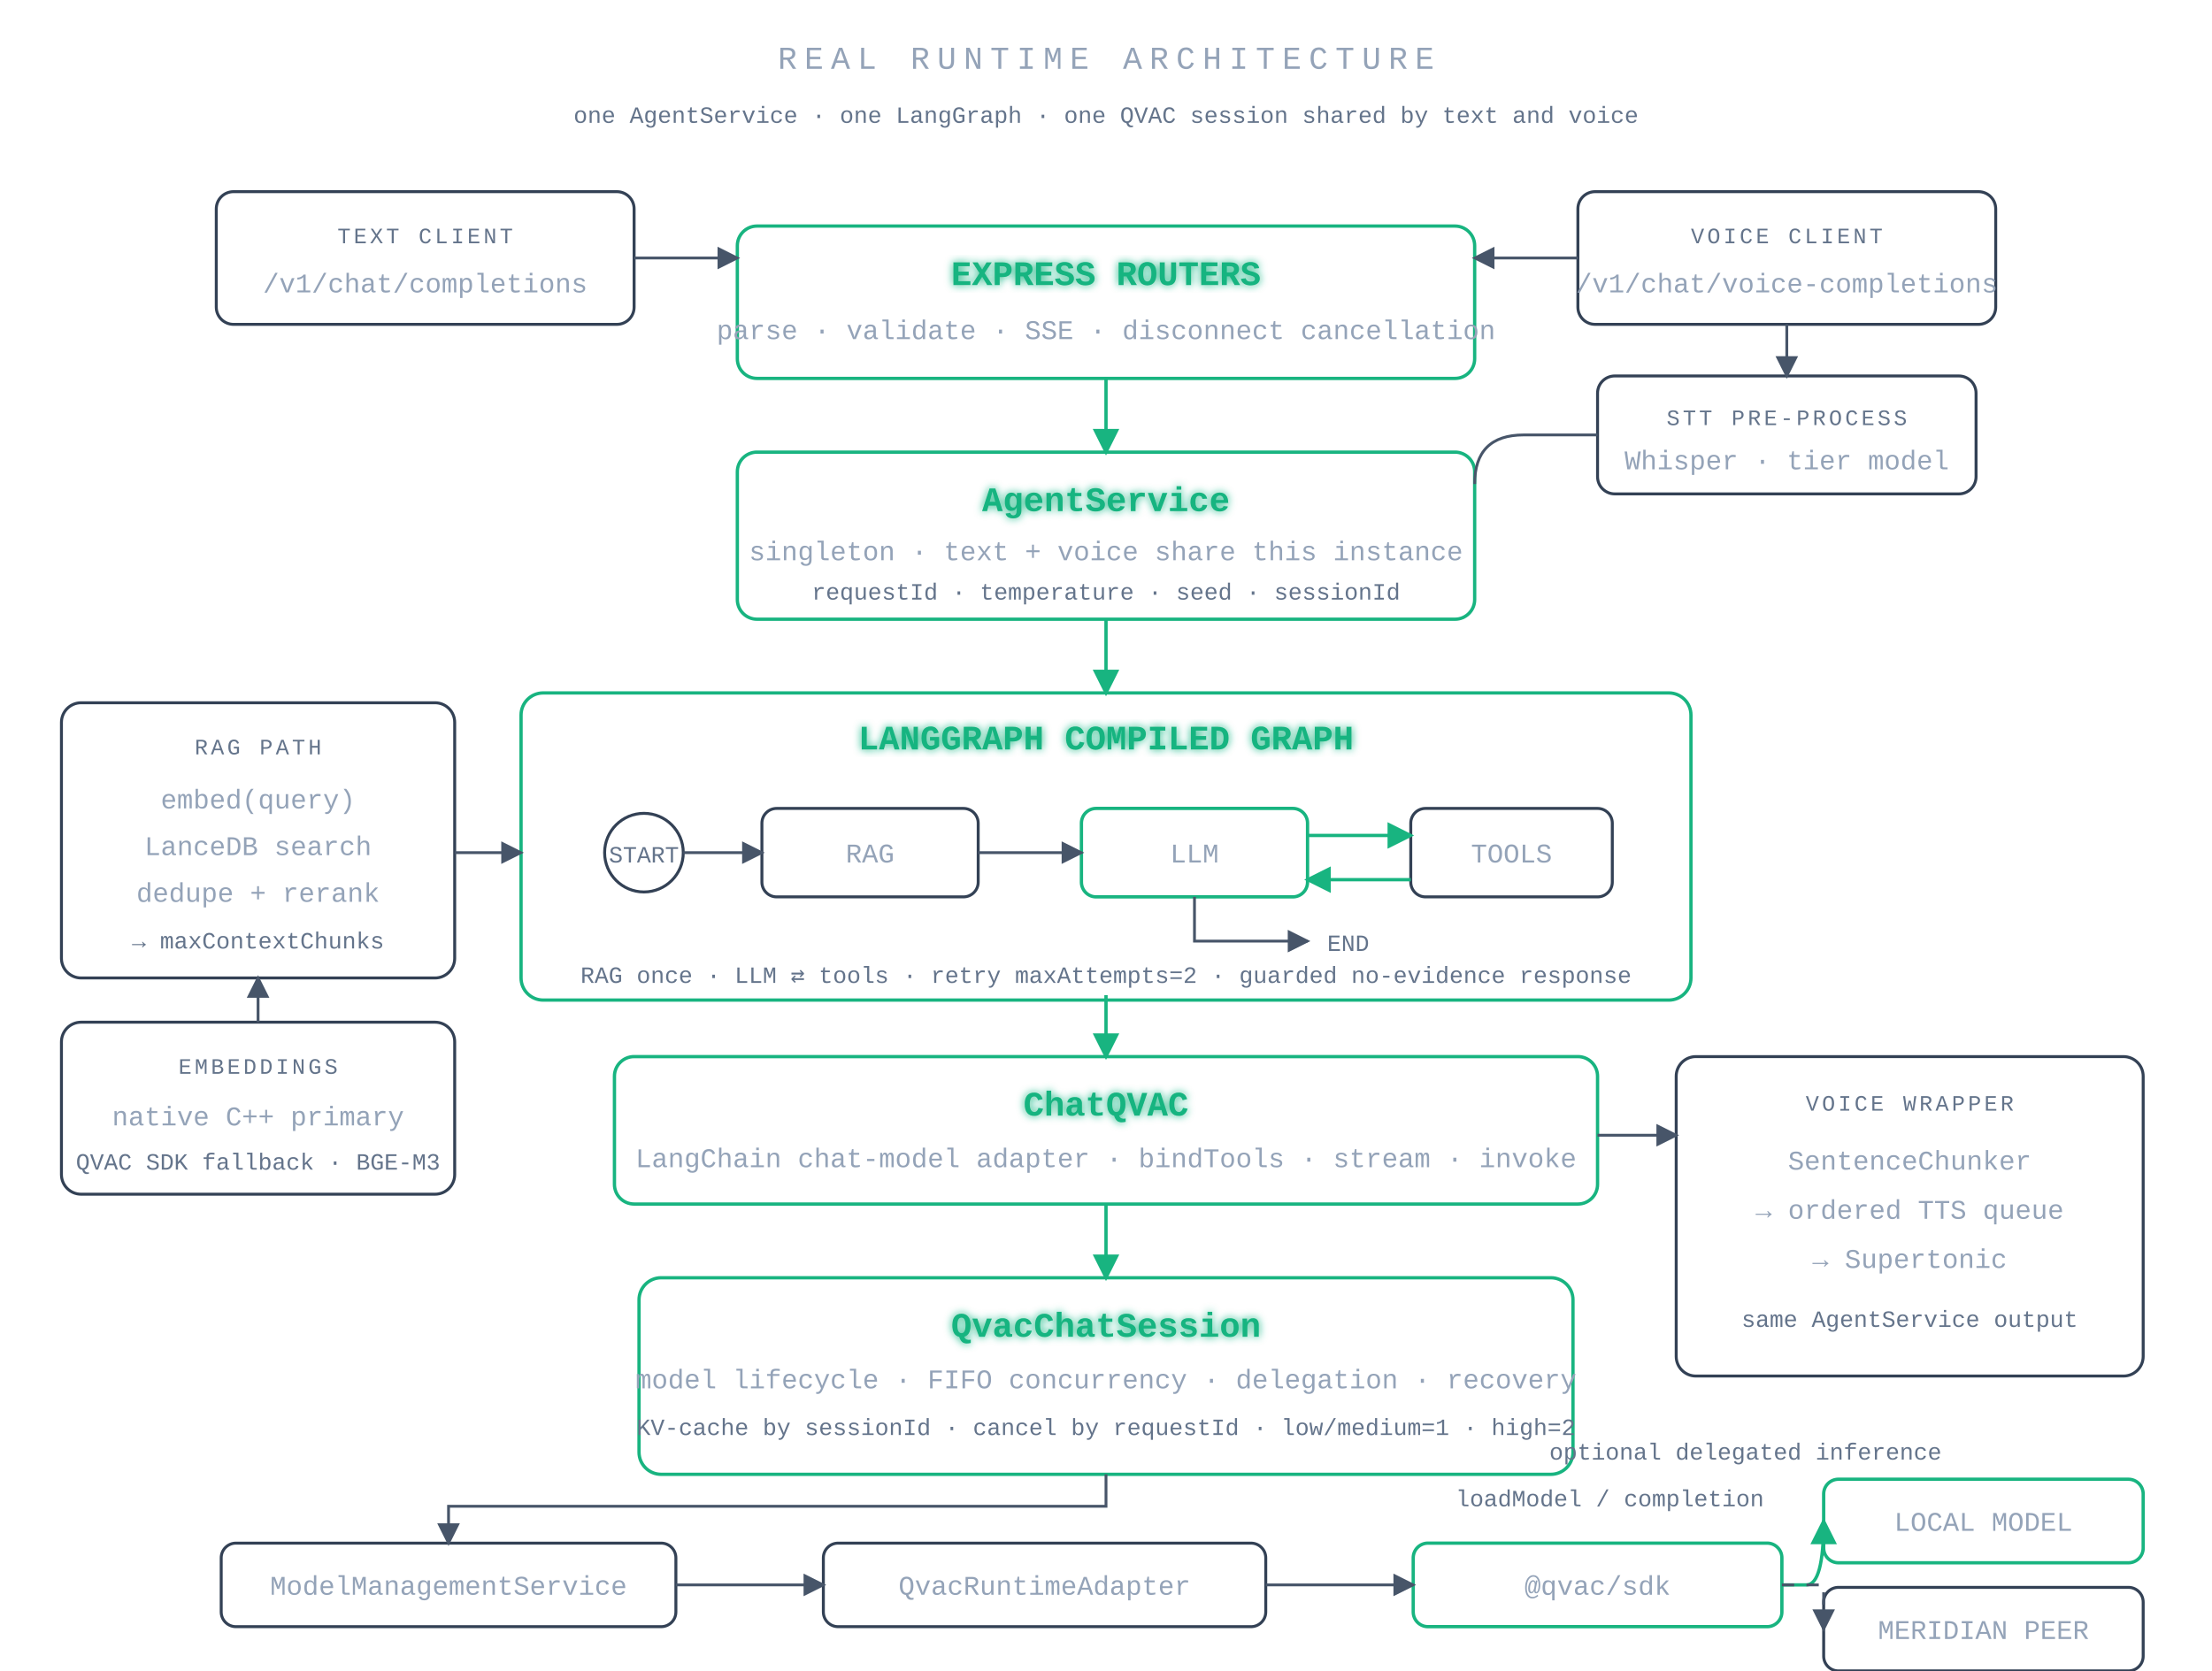
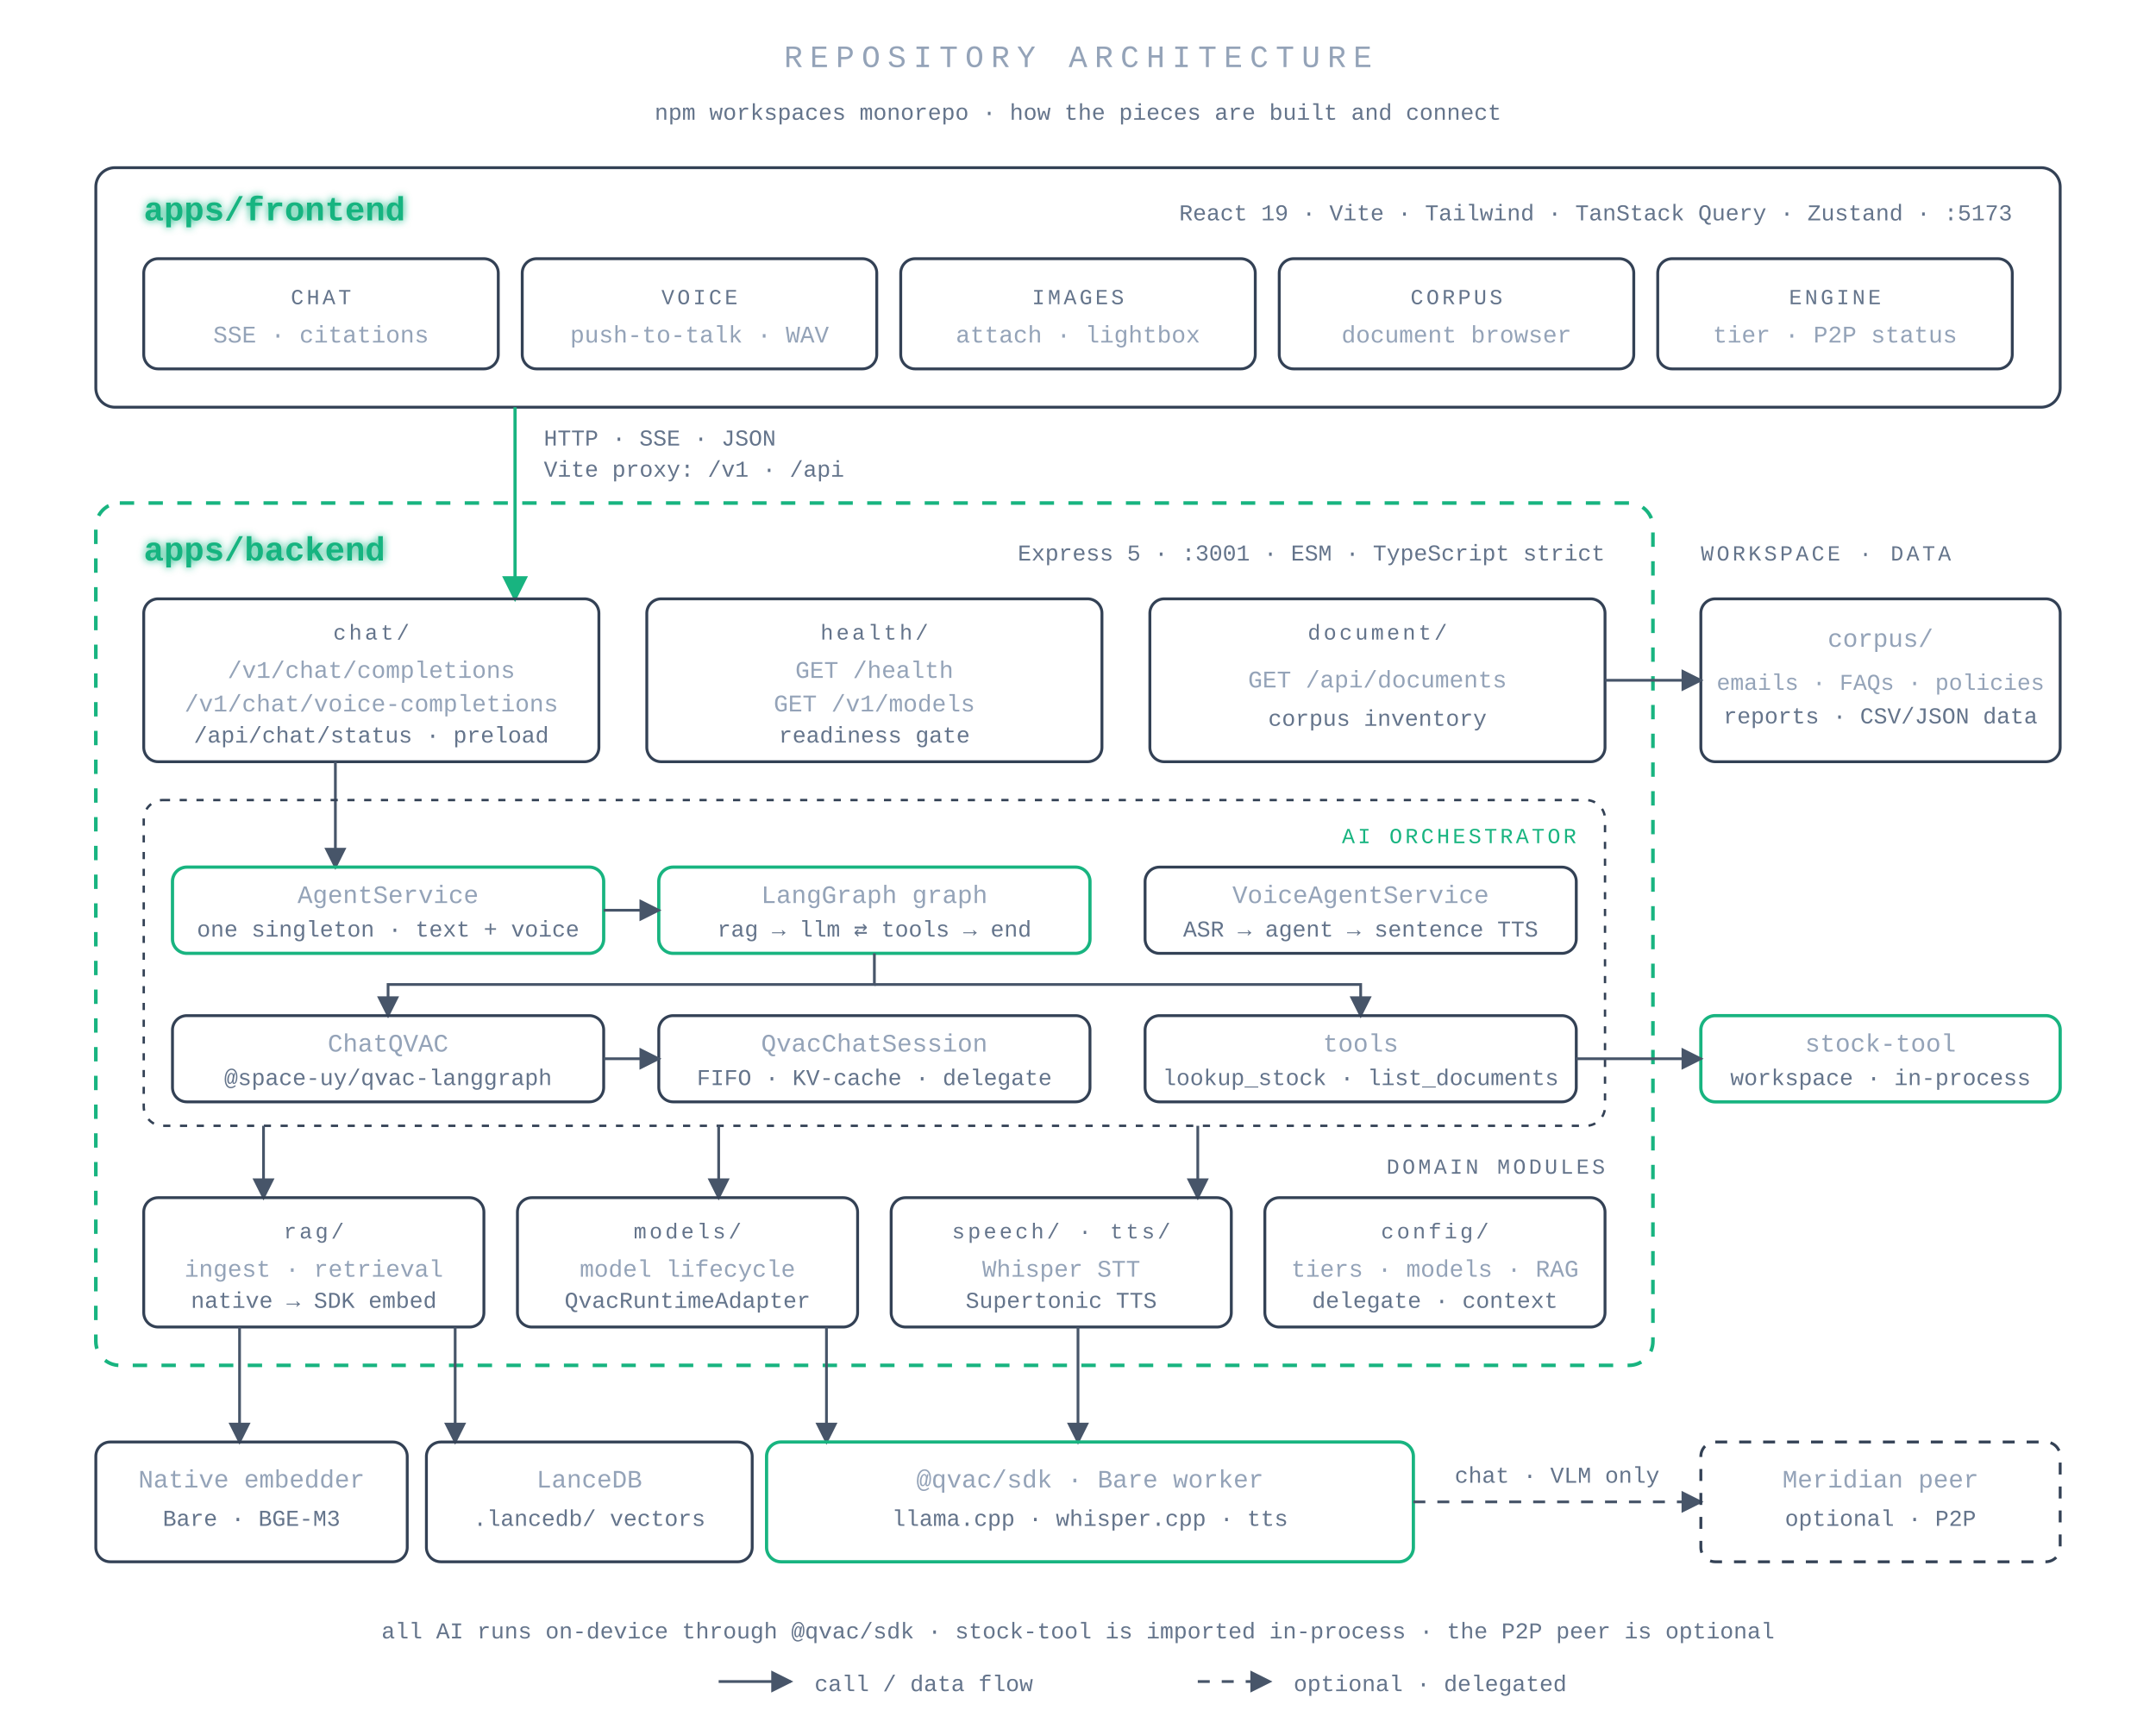
- <svg xmlns="http://www.w3.org/2000/svg" viewBox="0 0 900 680" width="900" height="680" role="img" aria-labelledby="title desc">
+ <svg xmlns="http://www.w3.org/2000/svg" viewBox="0 0 900 724" width="900" height="724" role="img" aria-labelledby="repo-arch-title repo-arch-desc">
  <defs>
    <filter id="glow" x="-30%" y="-30%" width="160%" height="160%">
      <feGaussianBlur stdDeviation="1.8" result="blur" />
      <feMerge>
        <feMergeNode in="blur" />
        <feMergeNode in="SourceGraphic" />
      </feMerge>
    </filter>
    <marker id="arrow" markerWidth="8" markerHeight="8" refX="7" refY="4" orient="auto">
      <path d="M0,0 L8,4 L0,8 Z" fill="#475569" />
    </marker>
    <marker id="arrowAccent" markerWidth="8" markerHeight="8" refX="7" refY="4" orient="auto">
      <path d="M0,0 L8,4 L0,8 Z" fill="#18b480" />
    </marker>
    <style>
      text {
        font-family: "JetBrains Mono", ui-monospace, SFMono-Regular, "SF Mono",
                     Menlo, Consolas, "Liberation Mono", monospace;
      }

-       .label {
-         fill: #64748b;
-         font-size: 9px;
-         letter-spacing: 1.2px;
-       }
+       .label  { fill: #64748b; font-size: 9px; letter-spacing: 1.2px; }
+       .name   { fill: #94a3b8; font-size: 10.5px; }
+       .body   { fill: #94a3b8; font-size: 10px; }
+       .small  { fill: #64748b; font-size: 9.5px; }
+       .title  { fill: #18b480; font-size: 14px; font-weight: 700; }
+       .group  { fill: #18b480; font-size: 9px; letter-spacing: 1.2px; }

-       .body {
-         fill: #94a3b8;
-         font-size: 11px;
-       }
+       .box        { fill: none; stroke: #334155; stroke-width: 1.2; }
+       .accentBox  { fill: none; stroke: #18b480; stroke-width: 1.35; }
+       .boundary   { fill: none; stroke: #18b480; stroke-width: 1.5; stroke-dasharray: 6 6; }
+       .subBox     { fill: none; stroke: #334155; stroke-width: 1; stroke-dasharray: 3 4; }

-       .small {
-         fill: #64748b;
-         font-size: 9.5px;
-       }
- 
-       .title {
-         fill: #18b480;
-         font-size: 14px;
-         font-weight: 700;
-       }
- 
-       .box {
-         fill: none;
-         stroke: #334155;
-         stroke-width: 1.2;
-       }
- 
-       .accentBox {
-         fill: none;
-         stroke: #18b480;
-         stroke-width: 1.35;
-       }
- 
-       .line {
-         fill: none;
-         stroke: #475569;
-         stroke-width: 1.15;
-       }
- 
-       .accentLine {
-         fill: none;
-         stroke: #18b480;
-         stroke-width: 1.35;
-       }
- 
-       .dash {
-         stroke-dasharray: 5 5;
-       }
+       .line       { fill: none; stroke: #475569; stroke-width: 1.15; }
+       .accentLine { fill: none; stroke: #18b480; stroke-width: 1.35; }
+       .dash       { stroke-dasharray: 5 5; }
    </style>
  </defs>
  <text x="450" y="28" text-anchor="middle" fill="#94a3b8" font-size="13" letter-spacing="3">
-     REAL RUNTIME ARCHITECTURE
+     REPOSITORY ARCHITECTURE
  </text>
  <text x="450" y="50" text-anchor="middle" fill="#64748b" font-size="9.5">
-     one AgentService · one LangGraph · one QVAC session shared by text and voice
+     npm workspaces monorepo · how the pieces are built and connect
  </text>
-   <rect x="88" y="78" width="170" height="54" rx="7" class="box" />
-   <text x="173" y="99" text-anchor="middle" class="label">TEXT CLIENT</text>
-   <text x="173" y="119" text-anchor="middle" class="body">
-     /v1/chat/completions
+   <rect x="40" y="70" width="820" height="100" rx="8" class="box" />
+   <text x="60" y="92" class="title" filter="url(#glow)">apps/frontend</text>
+   <text x="840" y="92" text-anchor="end" class="small">React 19 · Vite · Tailwind · TanStack Query · Zustand · :5173</text>
+   <rect x="60" y="108" width="148" height="46" rx="6" class="box" />
+   <text x="134" y="127" text-anchor="middle" class="label">CHAT</text>
+   <text x="134" y="143" text-anchor="middle" class="body">SSE · citations</text>
+   <rect x="218" y="108" width="148" height="46" rx="6" class="box" />
+   <text x="292" y="127" text-anchor="middle" class="label">VOICE</text>
+   <text x="292" y="143" text-anchor="middle" class="body">push-to-talk · WAV</text>
+   <rect x="376" y="108" width="148" height="46" rx="6" class="box" />
+   <text x="450" y="127" text-anchor="middle" class="label">IMAGES</text>
+   <text x="450" y="143" text-anchor="middle" class="body">attach · lightbox</text>
+   <rect x="534" y="108" width="148" height="46" rx="6" class="box" />
+   <text x="608" y="127" text-anchor="middle" class="label">CORPUS</text>
+   <text x="608" y="143" text-anchor="middle" class="body">document browser</text>
+   <rect x="692" y="108" width="148" height="46" rx="6" class="box" />
+   <text x="766" y="127" text-anchor="middle" class="label">ENGINE</text>
+   <text x="766" y="143" text-anchor="middle" class="body">tier · P2P status</text>
+   <path d="M215 170 V250" class="accentLine" marker-end="url(#arrowAccent)" />
+   <text x="227" y="186" class="small">HTTP · SSE · JSON</text>
+   <text x="227" y="199" class="small">Vite proxy: /v1 · /api</text>
+   <rect x="40" y="210" width="650" height="360" rx="10" class="boundary" />
+   <text x="60" y="234" class="title" filter="url(#glow)">apps/backend</text>
+   <text x="670" y="234" text-anchor="end" class="small">Express 5 · :3001 · ESM · TypeScript strict</text>
+   <rect x="60" y="250" width="190" height="68" rx="6" class="box" />
+   <text x="155" y="267" text-anchor="middle" class="label">chat/</text>
+   <text x="155" y="283" text-anchor="middle" class="body">/v1/chat/completions</text>
+   <text x="155" y="297" text-anchor="middle" class="body">/v1/chat/voice-completions</text>
+   <text x="155" y="310" text-anchor="middle" class="small">/api/chat/status · preload</text>
+   <rect x="270" y="250" width="190" height="68" rx="6" class="box" />
+   <text x="365" y="267" text-anchor="middle" class="label">health/</text>
+   <text x="365" y="283" text-anchor="middle" class="body">GET /health</text>
+   <text x="365" y="297" text-anchor="middle" class="body">GET /v1/models</text>
+   <text x="365" y="310" text-anchor="middle" class="small">readiness gate</text>
+   <rect x="480" y="250" width="190" height="68" rx="6" class="box" />
+   <text x="575" y="267" text-anchor="middle" class="label">document/</text>
+   <text x="575" y="287" text-anchor="middle" class="body">GET /api/documents</text>
+   <text x="575" y="303" text-anchor="middle" class="small">corpus inventory</text>
+   <path d="M140 318 V362" class="line" marker-end="url(#arrow)" />
+   <rect x="60" y="334" width="610" height="136" rx="8" class="subBox" />
+   <text x="658" y="352" text-anchor="end" class="group">AI ORCHESTRATOR</text>
+   <rect x="72" y="362" width="180" height="36" rx="6" class="accentBox" />
+   <text x="162" y="377" text-anchor="middle" class="name">AgentService</text>
+   <text x="162" y="391" text-anchor="middle" class="small">one singleton · text + voice</text>
+   <rect x="275" y="362" width="180" height="36" rx="6" class="accentBox" />
+   <text x="365" y="377" text-anchor="middle" class="name">LangGraph graph</text>
+   <text x="365" y="391" text-anchor="middle" class="small">rag → llm ⇄ tools → end</text>
+   <rect x="478" y="362" width="180" height="36" rx="6" class="box" />
+   <text x="568" y="377" text-anchor="middle" class="name">VoiceAgentService</text>
+   <text x="568" y="391" text-anchor="middle" class="small">ASR → agent → sentence TTS</text>
+   <path d="M252 380 H275" class="line" marker-end="url(#arrow)" />
+   <path d="M365 398 V411 H162 V424" class="line" marker-end="url(#arrow)" />
+   <path d="M365 411 H568 V424" class="line" marker-end="url(#arrow)" />
+   <rect x="72" y="424" width="180" height="36" rx="6" class="box" />
+   <text x="162" y="439" text-anchor="middle" class="name">ChatQVAC</text>
+   <text x="162" y="453" text-anchor="middle" class="small">@space-uy/qvac-langgraph</text>
+   <rect x="275" y="424" width="180" height="36" rx="6" class="box" />
+   <text x="365" y="439" text-anchor="middle" class="name">QvacChatSession</text>
+   <text x="365" y="453" text-anchor="middle" class="small">FIFO · KV-cache · delegate</text>
+   <rect x="478" y="424" width="180" height="36" rx="6" class="box" />
+   <text x="568" y="439" text-anchor="middle" class="name">tools</text>
+   <text x="568" y="453" text-anchor="middle" class="small">lookup_stock · list_documents</text>
+   <path d="M252 442 H275" class="line" marker-end="url(#arrow)" />
+   <path d="M110 470 V500" class="line" marker-end="url(#arrow)" />
+   <path d="M300 470 V500" class="line" marker-end="url(#arrow)" />
+   <path d="M500 470 V500" class="line" marker-end="url(#arrow)" />
+   <text x="670" y="490" text-anchor="end" class="label">DOMAIN MODULES</text>
+   <rect x="60" y="500" width="142" height="54" rx="6" class="box" />
+   <text x="131" y="517" text-anchor="middle" class="label">rag/</text>
+   <text x="131" y="533" text-anchor="middle" class="body">ingest · retrieval</text>
+   <text x="131" y="546" text-anchor="middle" class="small">native → SDK embed</text>
+   <rect x="216" y="500" width="142" height="54" rx="6" class="box" />
+   <text x="287" y="517" text-anchor="middle" class="label">models/</text>
+   <text x="287" y="533" text-anchor="middle" class="body">model lifecycle</text>
+   <text x="287" y="546" text-anchor="middle" class="small">QvacRuntimeAdapter</text>
+   <rect x="372" y="500" width="142" height="54" rx="6" class="box" />
+   <text x="443" y="517" text-anchor="middle" class="label">speech/ · tts/</text>
+   <text x="443" y="533" text-anchor="middle" class="body">Whisper STT</text>
+   <text x="443" y="546" text-anchor="middle" class="small">Supertonic TTS</text>
+   <rect x="528" y="500" width="142" height="54" rx="6" class="box" />
+   <text x="599" y="517" text-anchor="middle" class="label">config/</text>
+   <text x="599" y="533" text-anchor="middle" class="body">tiers · models · RAG</text>
+   <text x="599" y="546" text-anchor="middle" class="small">delegate · context</text>
+   <text x="710" y="234" class="label">WORKSPACE · DATA</text>
+   <rect x="710" y="250" width="150" height="68" rx="6" class="box" />
+   <text x="785" y="270" text-anchor="middle" class="name">corpus/</text>
+   <text x="785" y="288" text-anchor="middle" class="body" style="font-size:9.5px">emails · FAQs · policies</text>
+   <text x="785" y="302" text-anchor="middle" class="small">reports · CSV/JSON data</text>
+   <path d="M670 284 H710" class="line" marker-end="url(#arrow)" />
+   <rect x="710" y="424" width="150" height="36" rx="6" class="accentBox" />
+   <text x="785" y="439" text-anchor="middle" class="name">stock-tool</text>
+   <text x="785" y="453" text-anchor="middle" class="small">workspace · in-process</text>
+   <path d="M658 442 H710" class="line" marker-end="url(#arrow)" />
+   <path d="M100 554 V602" class="line" marker-end="url(#arrow)" />
+   <path d="M190 554 V602" class="line" marker-end="url(#arrow)" />
+   <path d="M345 554 V602" class="line" marker-end="url(#arrow)" />
+   <path d="M450 554 V602" class="line" marker-end="url(#arrow)" />
+   <rect x="40" y="602" width="130" height="50" rx="6" class="box" />
+   <text x="105" y="621" text-anchor="middle" class="name">Native embedder</text>
+   <text x="105" y="637" text-anchor="middle" class="small">Bare · BGE-M3</text>
+   <rect x="178" y="602" width="136" height="50" rx="6" class="box" />
+   <text x="246" y="621" text-anchor="middle" class="name">LanceDB</text>
+   <text x="246" y="637" text-anchor="middle" class="small">.lancedb/ vectors</text>
+   <rect x="320" y="602" width="270" height="50" rx="6" class="accentBox" />
+   <text x="455" y="621" text-anchor="middle" class="name">@qvac/sdk · Bare worker</text>
+   <text x="455" y="637" text-anchor="middle" class="small">llama.cpp · whisper.cpp · tts</text>
+   <path d="M590 627 H710" class="line dash" marker-end="url(#arrow)" />
+   <text x="650" y="619" text-anchor="middle" class="small">chat · VLM only</text>
+   <rect x="710" y="602" width="150" height="50" rx="6" class="box dash" />
+   <text x="785" y="621" text-anchor="middle" class="name">Meridian peer</text>
+   <text x="785" y="637" text-anchor="middle" class="small">optional · P2P</text>
+   <text x="450" y="684" text-anchor="middle" class="small">
+     all AI runs on-device through @qvac/sdk · stock-tool is imported in-process · the P2P peer is optional
  </text>
-   <rect x="642" y="78" width="170" height="54" rx="7" class="box" />
-   <text x="727" y="99" text-anchor="middle" class="label">VOICE CLIENT</text>
-   <text x="727" y="119" text-anchor="middle" class="body">
-     /v1/chat/voice-completions
-   </text>
-   <rect x="650" y="153" width="154" height="48" rx="7" class="box" />
-   <text x="727" y="173" text-anchor="middle" class="label">STT PRE-PROCESS</text>
-   <text x="727" y="191" text-anchor="middle" class="body">
-     Whisper · tier model
-   </text>
-   <rect x="300" y="92" width="300" height="62" rx="8" class="accentBox" />
-   <text x="450" y="116" text-anchor="middle" class="title" filter="url(#glow)">
-     EXPRESS ROUTERS
-   </text>
-   <text x="450" y="138" text-anchor="middle" class="body">
-     parse · validate · SSE · disconnect cancellation
-   </text>
-   <path d="M258 105 H300" class="line" marker-end="url(#arrow)" />
-   <path d="M642 105 H600" class="line" marker-end="url(#arrow)" />
-   <path d="M727 132 V153" class="line" marker-end="url(#arrow)" />
-   <rect x="300" y="184" width="300" height="68" rx="8" class="accentBox" />
-   <text x="450" y="208" text-anchor="middle" class="title" filter="url(#glow)">
-     AgentService
-   </text>
-   <text x="450" y="228" text-anchor="middle" class="body">
-     singleton · text + voice share this instance
-   </text>
-   <text x="450" y="244" text-anchor="middle" class="small">
-     requestId · temperature · seed · sessionId
-   </text>
-   <path d="M450 154 V184" class="accentLine" marker-end="url(#arrowAccent)" />
-   <path d="M650 177 H620 Q600 177 600 197 H600" class="line" marker-end="" />
-   <rect x="212" y="282" width="476" height="125" rx="9" class="accentBox" />
-   <text x="450" y="305" text-anchor="middle" class="title" filter="url(#glow)">
-     LANGGRAPH COMPILED GRAPH
-   </text>
-   <circle cx="262" cy="347" r="16" class="box" />
-   <text x="262" y="351" text-anchor="middle" class="small">START</text>
-   <rect x="310" y="329" width="88" height="36" rx="6" class="box" />
-   <text x="354" y="351" text-anchor="middle" class="body">RAG</text>
-   <rect x="440" y="329" width="92" height="36" rx="6" class="accentBox" />
-   <text x="486" y="351" text-anchor="middle" class="body">LLM</text>
-   <rect x="574" y="329" width="82" height="36" rx="6" class="box" />
-   <text x="615" y="351" text-anchor="middle" class="body">TOOLS</text>
-   <path d="M278 347 H310" class="line" marker-end="url(#arrow)" />
-   <path d="M398 347 H440" class="line" marker-end="url(#arrow)" />
-   <path d="M532 340 H574" class="accentLine" marker-end="url(#arrowAccent)" />
-   <path d="M574 358 H532" class="accentLine" marker-end="url(#arrowAccent)" />
-   <path d="M486 365 V383 H532" class="line" marker-end="url(#arrow)" />
-   <text x="540" y="387" class="small">END</text>
-   <text x="450" y="400" text-anchor="middle" class="small">
-     RAG once · LLM ⇄ tools · retry maxAttempts=2 · guarded no-evidence response
-   </text>
-   <path d="M450 252 V282" class="accentLine" marker-end="url(#arrowAccent)" />
-   <rect x="25" y="286" width="160" height="112" rx="8" class="box" />
-   <text x="105" y="307" text-anchor="middle" class="label">RAG PATH</text>
-   <text x="105" y="329" text-anchor="middle" class="body">
-     embed(query)
-   </text>
-   <text x="105" y="348" text-anchor="middle" class="body">
-     LanceDB search
-   </text>
-   <text x="105" y="367" text-anchor="middle" class="body">
-     dedupe + rerank
-   </text>
-   <text x="105" y="386" text-anchor="middle" class="small">
-     → maxContextChunks
-   </text>
-   <path d="M185 347 H212" class="line" marker-end="url(#arrow)" />
-   <rect x="25" y="416" width="160" height="70" rx="8" class="box" />
-   <text x="105" y="437" text-anchor="middle" class="label">
-     EMBEDDINGS
-   </text>
-   <text x="105" y="458" text-anchor="middle" class="body">
-     native C++ primary
-   </text>
-   <text x="105" y="476" text-anchor="middle" class="small">
-     QVAC SDK fallback · BGE-M3
-   </text>
-   <path d="M105 416 V398" class="line" marker-end="url(#arrow)" />
-   <rect x="250" y="430" width="400" height="60" rx="8" class="accentBox" />
-   <text x="450" y="454" text-anchor="middle" class="title" filter="url(#glow)">
-     ChatQVAC
-   </text>
-   <text x="450" y="475" text-anchor="middle" class="body">
-     LangChain chat-model adapter · bindTools · stream · invoke
-   </text>
-   <path d="M450 405 V430" class="accentLine" marker-end="url(#arrowAccent)" />
-   <rect x="260" y="520" width="380" height="80" rx="9" class="accentBox" />
-   <text x="450" y="544" text-anchor="middle" class="title" filter="url(#glow)">
-     QvacChatSession
-   </text>
-   <text x="450" y="565" text-anchor="middle" class="body">
-     model lifecycle · FIFO concurrency · delegation · recovery
-   </text>
-   <text x="450" y="584" text-anchor="middle" class="small">
-     KV-cache by sessionId · cancel by requestId · low/medium=1 · high=2
-   </text>
-   <path d="M450 490 V520" class="accentLine" marker-end="url(#arrowAccent)" />
-   <rect x="682" y="430" width="190" height="130" rx="8" class="box" />
-   <text x="777" y="452" text-anchor="middle" class="label">
-     VOICE WRAPPER
-   </text>
-   <text x="777" y="476" text-anchor="middle" class="body">
-     SentenceChunker
-   </text>
-   <text x="777" y="496" text-anchor="middle" class="body">
-     → ordered TTS queue
-   </text>
-   <text x="777" y="516" text-anchor="middle" class="body">
-     → Supertonic
-   </text>
-   <text x="777" y="540" text-anchor="middle" class="small">
-     same AgentService output
-   </text>
-   <path d="M650 462 H682" class="line" marker-end="url(#arrow)" />
-   <rect x="90" y="628" width="185" height="34" rx="6" class="box" />
-   <text x="182.5" y="649" text-anchor="middle" class="body">
-     ModelManagementService
-   </text>
-   <rect x="335" y="628" width="180" height="34" rx="6" class="box" />
-   <text x="425" y="649" text-anchor="middle" class="body">
-     QvacRuntimeAdapter
-   </text>
-   <rect x="575" y="628" width="150" height="34" rx="6" class="accentBox" />
-   <text x="650" y="649" text-anchor="middle" class="body">
-     @qvac/sdk
-   </text>
-   <path d="M450 600 V613 H182.5 V628" class="line" marker-end="url(#arrow)" />
-   <path d="M275 645 H335" class="line" marker-end="url(#arrow)" />
-   <path d="M515 645 H575" class="line" marker-end="url(#arrow)" />
-   <rect x="742" y="602" width="130" height="34" rx="6" class="accentBox" />
-   <text x="807" y="623" text-anchor="middle" class="body">
-     LOCAL MODEL
-   </text>
-   <rect x="742" y="646" width="130" height="34" rx="6" class="box" />
-   <text x="807" y="667" text-anchor="middle" class="body">
-     MERIDIAN PEER
-   </text>
-   <path d="M725 645 H735 Q742 645 742 619" class="accentLine" marker-end="url(#arrowAccent)" />
-   <path d="M725 645 H742 V663" class="line dash" marker-end="url(#arrow)" />
-   <text x="655" y="613" text-anchor="middle" class="small">
-     loadModel / completion
-   </text>
-   <text x="790" y="594" text-anchor="end" class="small">
-     optional delegated inference
-   </text>
+   <path d="M300 702 H330" class="line" marker-end="url(#arrow)" />
+   <text x="340" y="706" class="small">call / data flow</text>
+   <path d="M500 702 H530" class="line dash" marker-end="url(#arrow)" />
+   <text x="540" y="706" class="small">optional · delegated</text>
</svg>
